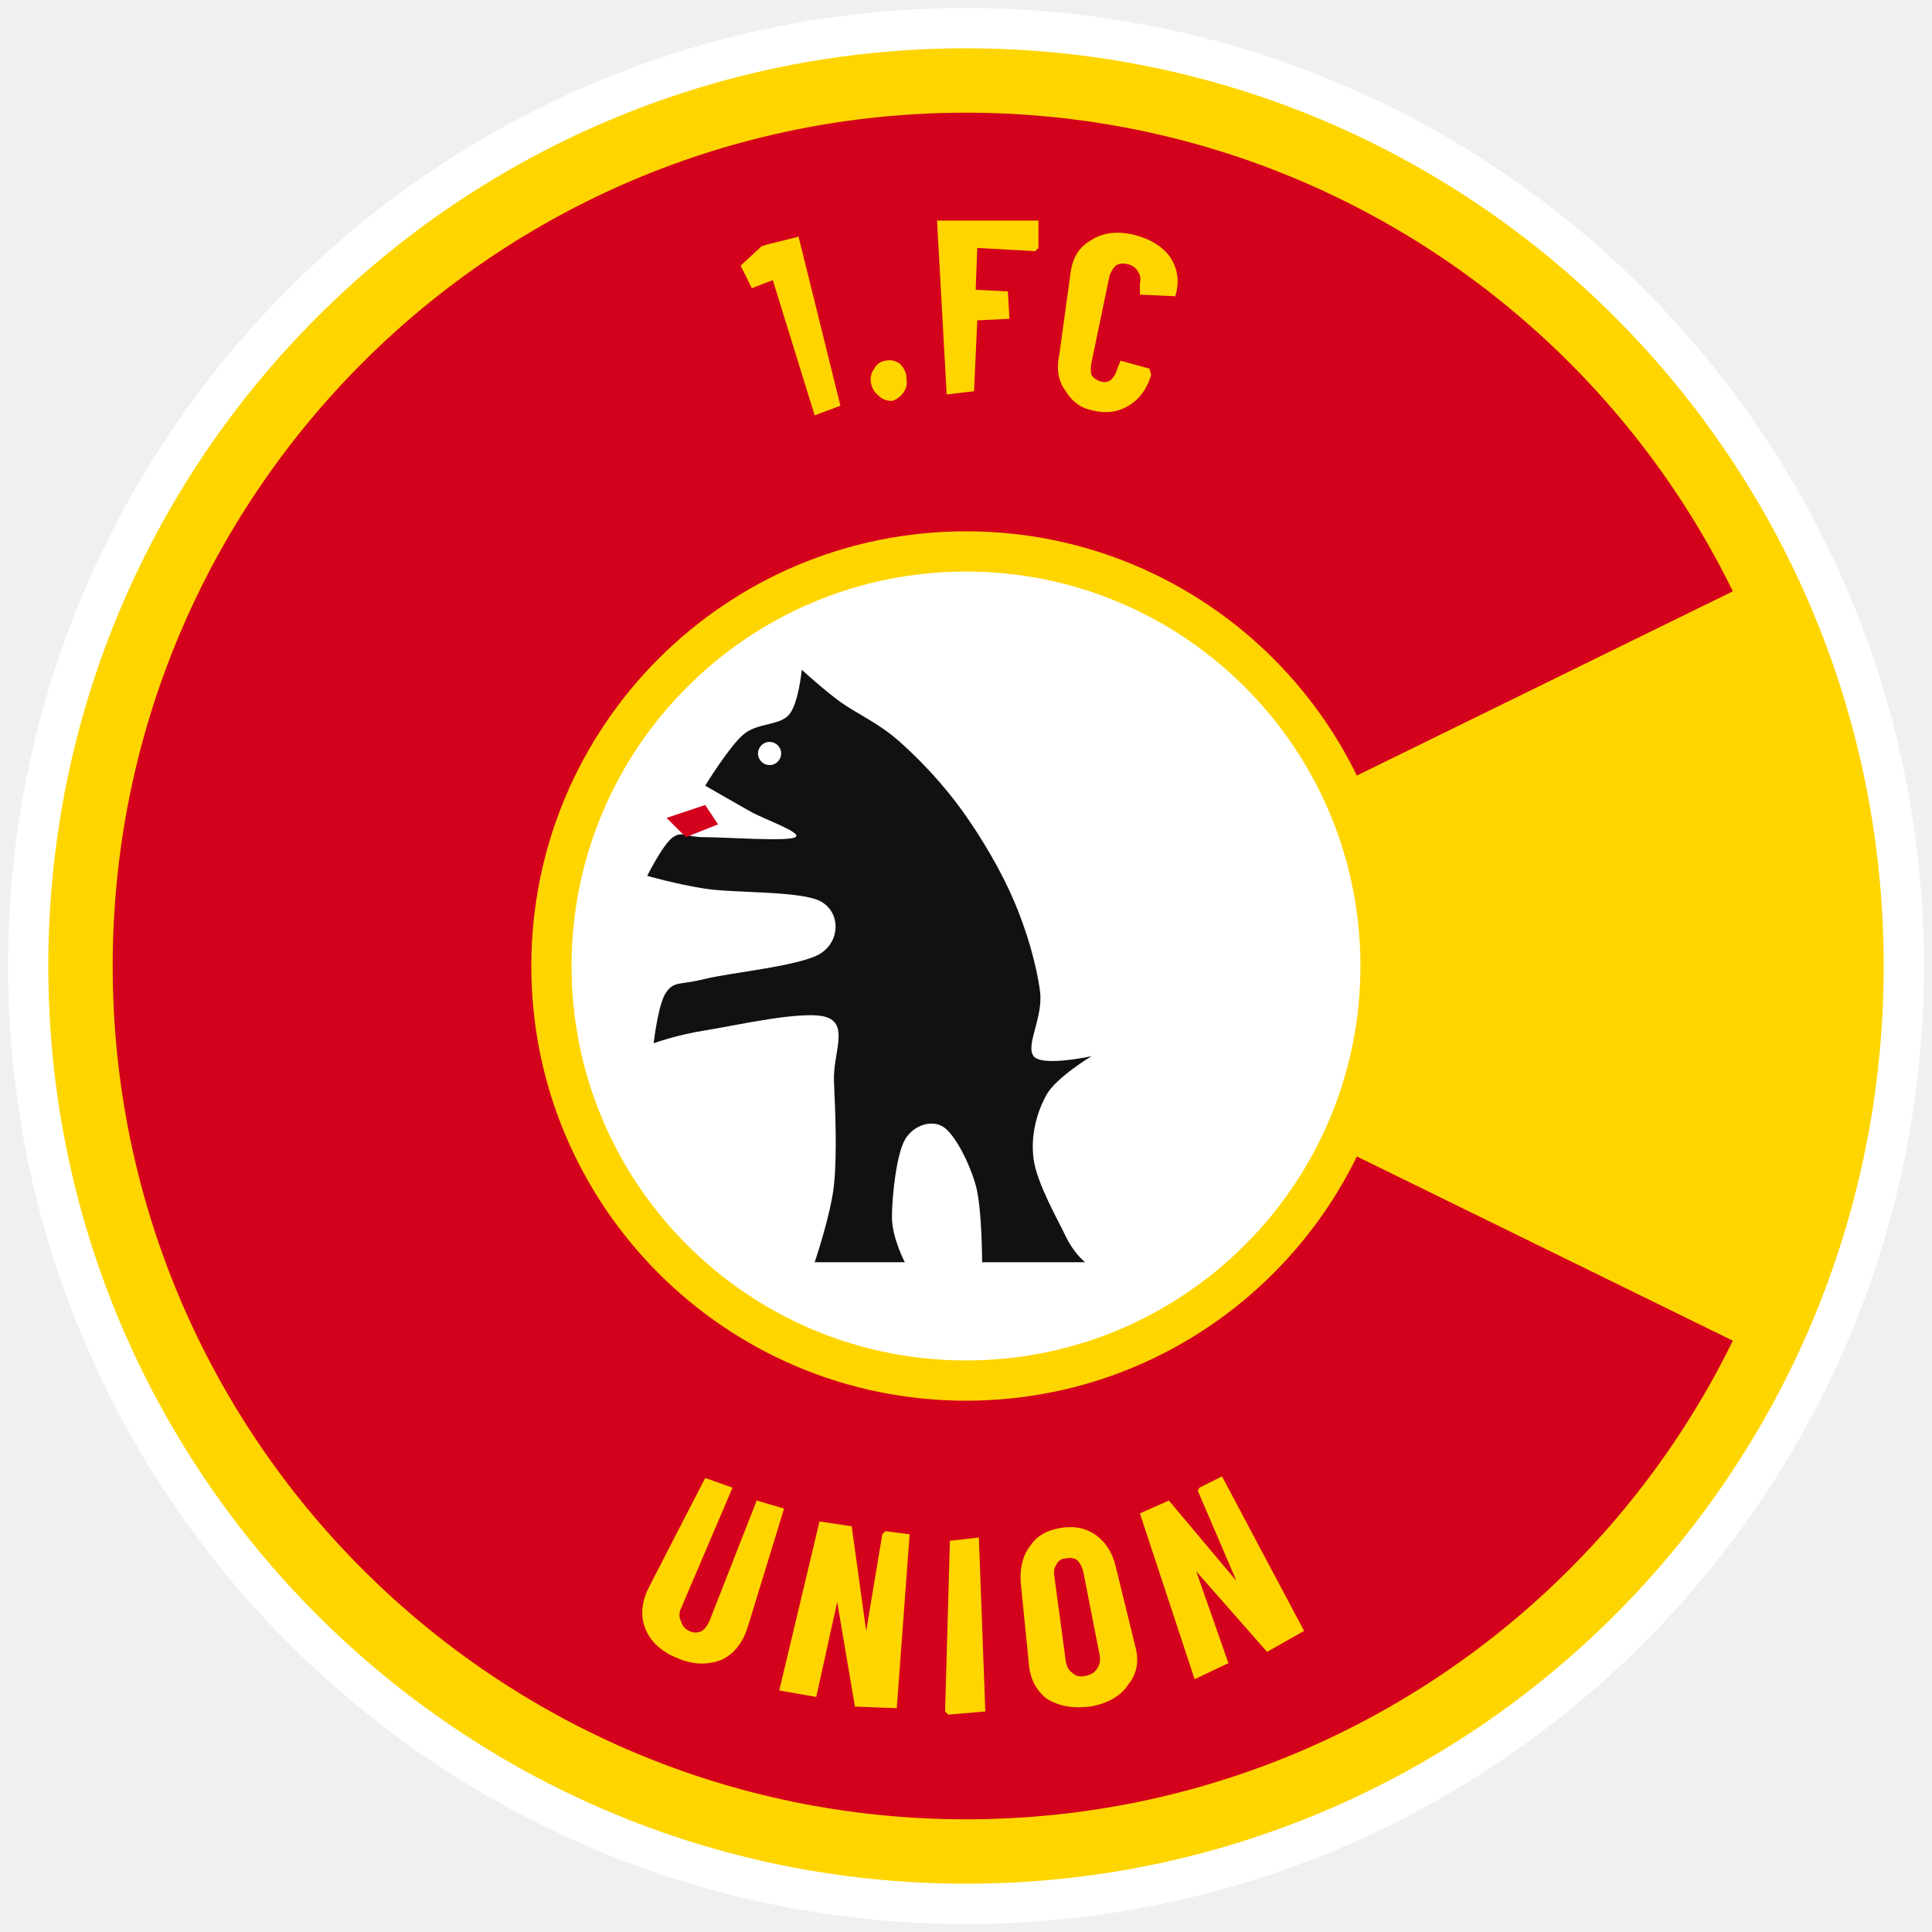
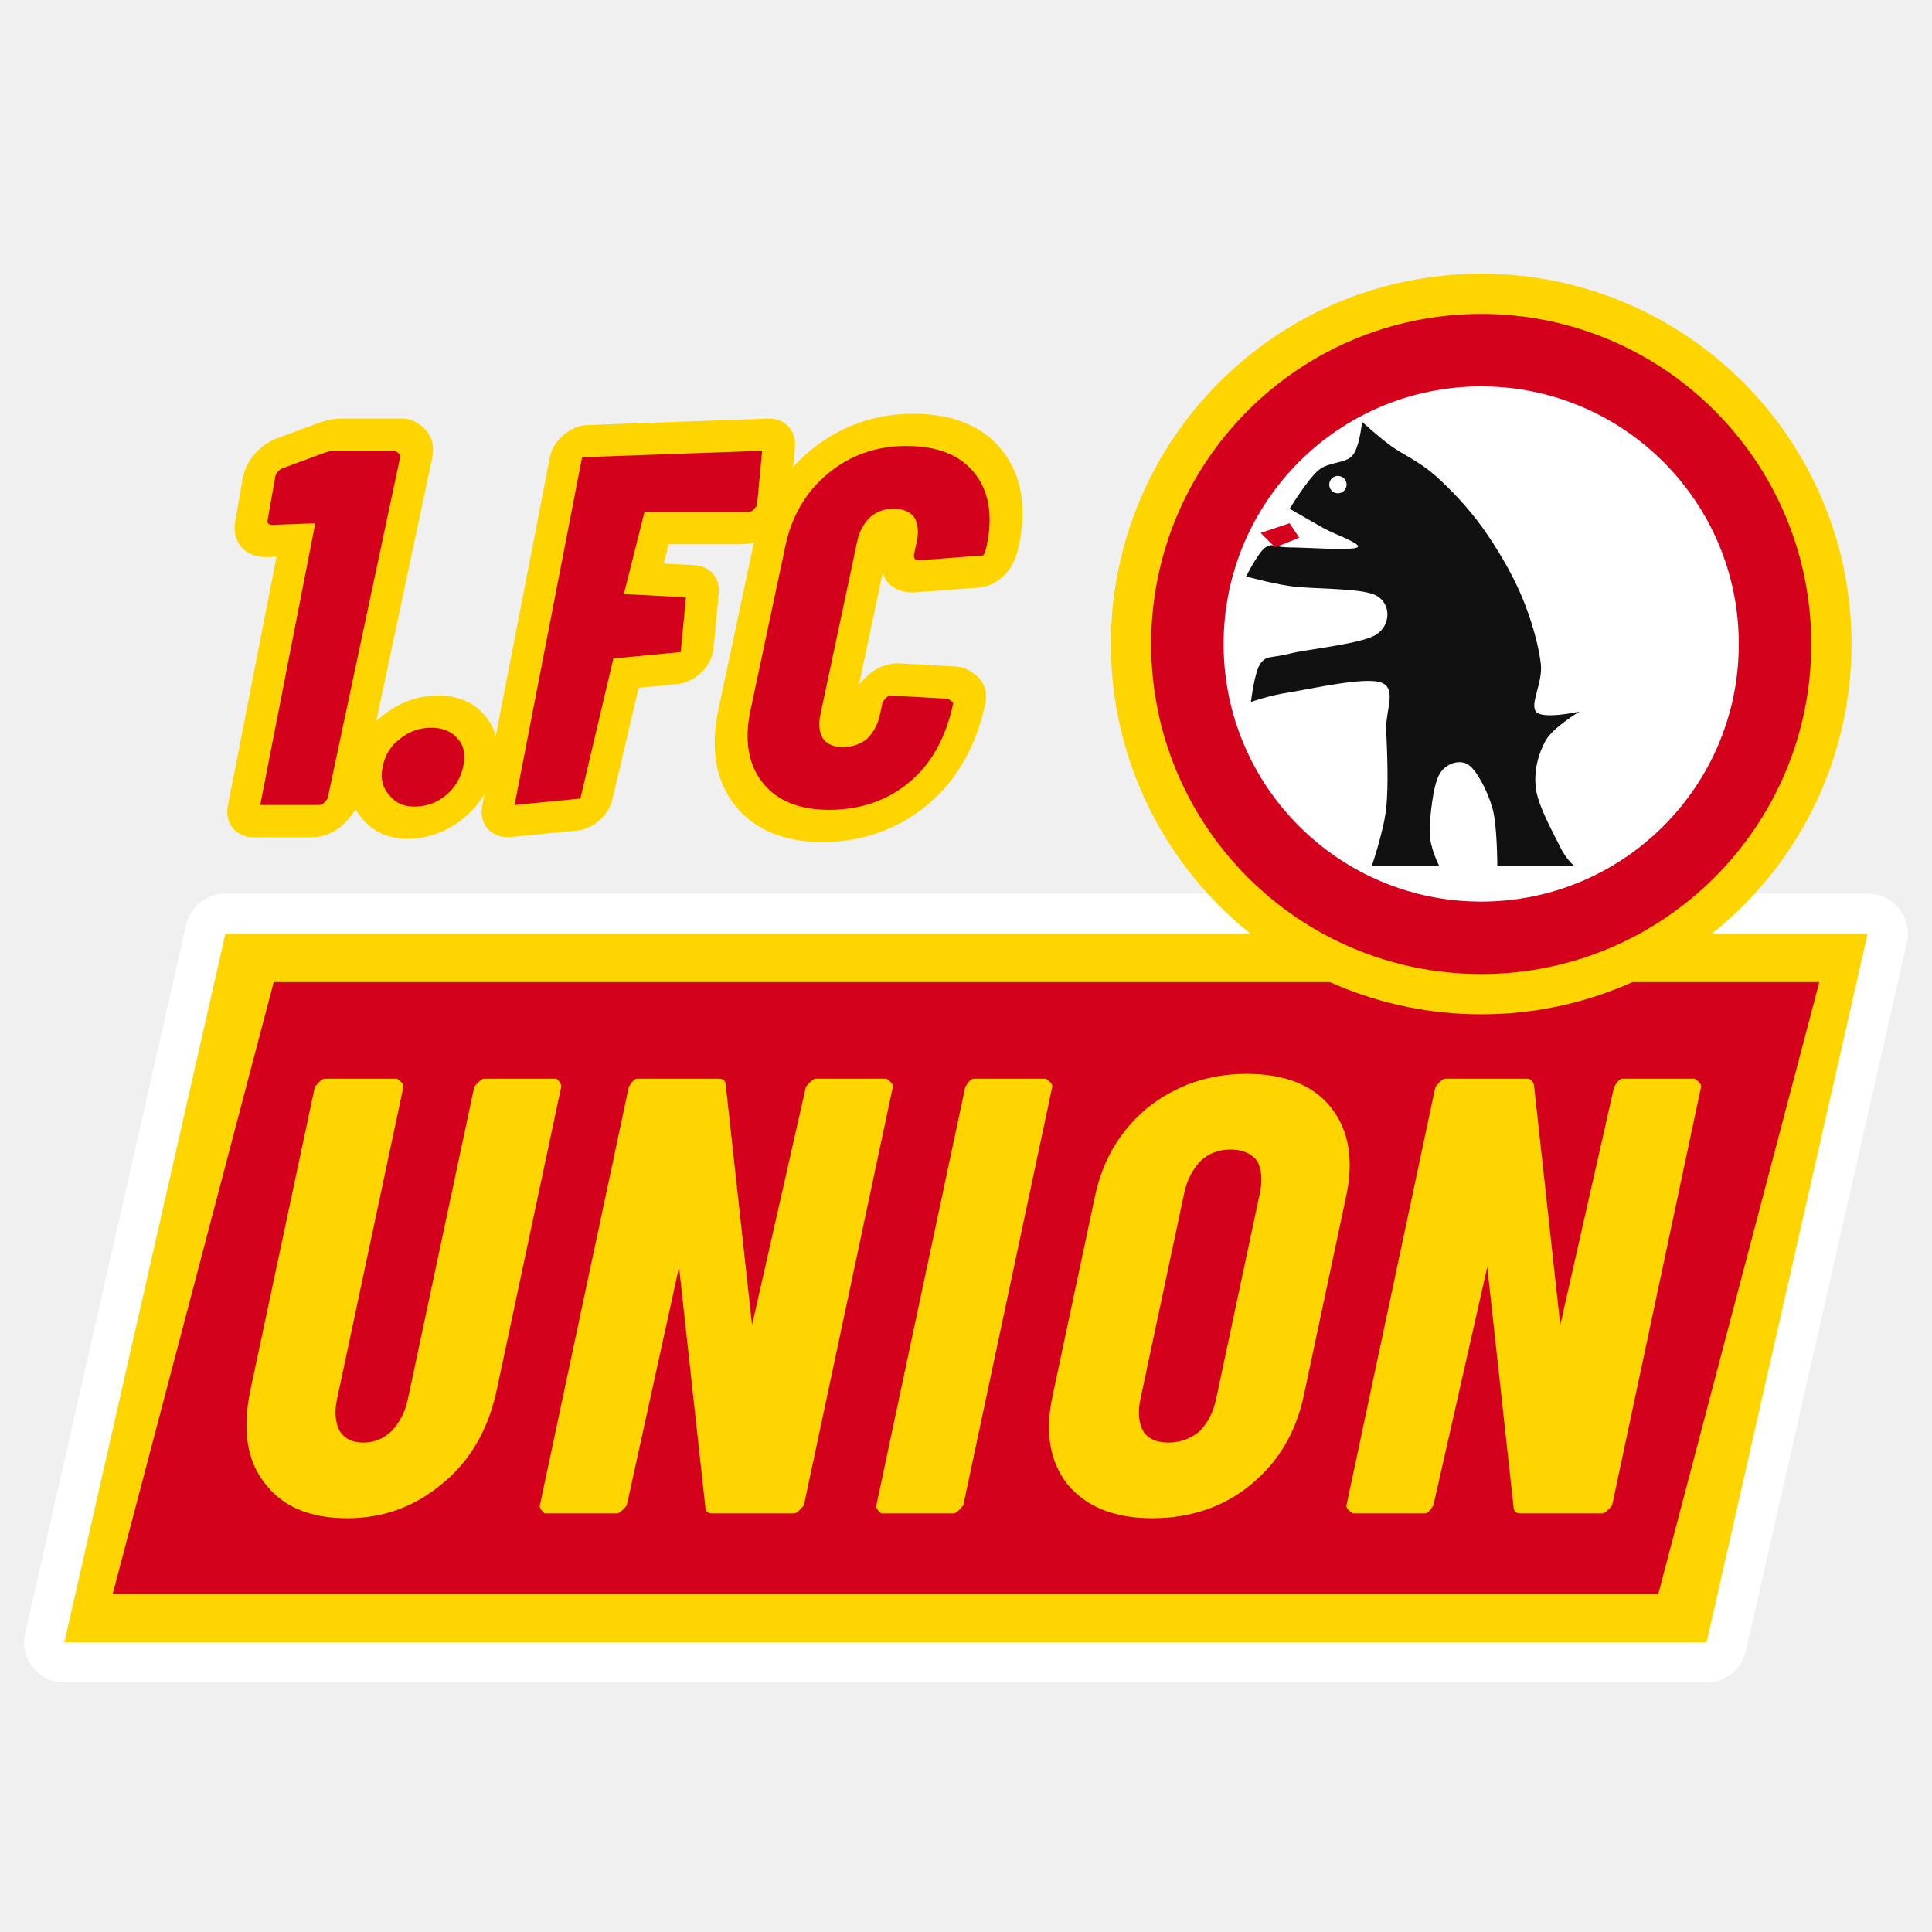
<svg xmlns="http://www.w3.org/2000/svg" viewBox="0 0 120 120" width="120" height="120">
  <defs>
    <clipPath id="c-union-berlin">
-       <path d="M7 60A53 53 0 1 1 113 60A53 53 0 1 1 7 60Z" />
+       <path d="M17 61L113 61L103 99L7 99Z" />
    </clipPath>
  </defs>
-   <path d="M3 60A57 57 0 1 1 117 60A57 57 0 1 1 3 60Z" fill="#fff" stroke="#fff" stroke-width="5" stroke-linejoin="round" />
-   <path d="M3 60A57 57 0 1 1 117 60A57 57 0 1 1 3 60Z" fill="#ffd500" />
-   <path d="M7 60A53 53 0 1 1 113 60A53 53 0 1 1 7 60Z" fill="#d4011d" />
-   <path d="M83.4 48.6L108.5 36.3A54 54 0 0 1 108.5 83.7L83.4 71.4A26 26 0 0 0 83.4 48.6Z" fill="#ffd500" />
-   <circle cx="60" cy="60" r="27" fill="#ffd500" />
-   <circle cx="60" cy="60" r="24.5" fill="#fff" />
-   <path d="M47.6 15.2L49.6 14.7L52.2 25.2L50.6 25.8L48 17.4L46.7 17.9L46 16.5L47.3 15.3ZM54.1 23.8Q54 23.3 54.3 22.9Q54.5 22.5 55 22.4Q55.5 22.3 55.9 22.6Q56.3 23 56.3 23.5Q56.4 24 56.1 24.4Q55.8 24.8 55.4 24.9Q54.9 24.9 54.6 24.6Q54.2 24.3 54.1 23.8ZM64.3 15.6L60.7 15.4L60.6 18L62.6 18.1L62.7 19.8L60.7 19.9L60.5 24.3L58.8 24.5L58.2 13.7L64.5 13.7L64.5 15.4ZM65.8 22L66.5 16.9Q66.7 15.5 67.8 14.9Q68.9 14.2 70.5 14.6Q72 15 72.7 16Q73.4 17.1 73 18.4L70.8 18.3L70.8 17.6Q70.9 17.2 70.7 16.9Q70.5 16.5 70 16.4Q69.6 16.3 69.3 16.5Q69 16.8 68.9 17.2L67.8 22.5Q67.7 23 67.8 23.3Q68 23.6 68.4 23.7Q68.7 23.8 69 23.6Q69.3 23.3 69.4 22.9Q69.6 22.4 69.6 22.4L71.4 22.9L71.5 23.3Q71.1 24.6 70.1 25.2Q69.1 25.8 67.9 25.5Q66.8 25.3 66.2 24.3Q65.5 23.4 65.8 22Z" fill="#ffd500" />
-   <path d="M40.3 98.6L43.8 91.8L45.5 92.4L42.3 99.9Q42.1 100.3 42.3 100.7Q42.4 101.1 42.8 101.3Q43.2 101.5 43.6 101.3Q43.9 101.1 44.1 100.6L47 93.2L48.7 93.7L46.4 101.2Q45.9 102.6 44.8 103.1Q43.5 103.6 42.1 103Q40.6 102.4 40.1 101.2Q39.6 100 40.3 98.6ZM55 95.1L56.5 95.3L55.7 106.1L53.1 106L52 99.5L50.7 105.4L48.4 105L50.9 94.5L52.9 94.8L53.8 101.3L54.8 95.3ZM58.7 106.3L59 95.7L60.8 95.5L61.2 106.3L58.9 106.5ZM63.9 103.3L63.4 98.3Q63.3 96.9 64 96Q64.6 95.1 65.9 94.9Q67.1 94.7 68 95.3Q69 96 69.3 97.3L70.5 102.2Q70.9 103.6 70.1 104.6Q69.4 105.7 67.7 106Q66.1 106.2 65 105.5Q64 104.7 63.9 103.3ZM68.3 102.8L67.3 97.7Q67.2 97.2 66.9 96.9Q66.6 96.7 66.2 96.8Q65.8 96.8 65.6 97.2Q65.4 97.5 65.5 98L66.2 103.2Q66.3 103.7 66.6 103.9Q66.9 104.2 67.4 104.1Q67.9 104 68.1 103.7Q68.4 103.3 68.3 102.8ZM74.5 92.4L75.9 91.7L81 101.3L78.7 102.6L74.3 97.6L76.3 103.3L74.2 104.3L70.8 94L72.6 93.2L76.8 98.2L74.4 92.6Z" fill="#ffd500" />
-   <g transform="translate(59 60) scale(0.4) translate(-50 -50)">
+   <path d="M14 58L116 58L106 102L4 102Z" fill="#fff" stroke="#fff" stroke-width="5" stroke-linejoin="round" />
+   <path d="M14 58L116 58L106 102L4 102Z" fill="#ffd500" />
+   <path d="M17 61L113 61L103 99L7 99Z" fill="#d4011d" />
+   <g transform="translate(60 80) skewX(-12) translate(-60 -80)">
+     <path d="M16.9 86.3L16.9 67.5Q17.2 67 17.4 67L21.9 67Q22.4 67.3 22.4 67.5L22.4 86.9Q22.4 88.1 23 88.9Q23.6 89.6 24.6 89.6Q25.6 89.6 26.2 88.9Q26.8 88.1 26.8 86.9L26.8 67.5Q27.1 67 27.3 67L31.8 67Q32.2 67.3 32.2 67.5L32.2 86.3Q32.2 90 30.1 92.1Q28 94.3 24.6 94.3Q21.1 94.3 19 92.1Q16.9 90 16.9 86.3ZM47.9 67L52.3 67Q52.8 67.3 52.8 67.5L52.8 93.5Q52.5 94 52.3 94L47.2 94Q46.8 94 46.7 93.6L41.9 78.7L41.8 93.5Q41.5 94 41.3 94L36.8 94Q36.4 93.7 36.4 93.5L36.4 67.5Q36.6 67 36.8 67L41.9 67Q42.3 67 42.4 67.4L47.2 82.3L47.4 67.5Q47.7 67 47.9 67ZM57.3 93.5L57.3 67.5Q57.5 67 57.7 67L62.2 67Q62.7 67.3 62.7 67.5L62.7 93.5Q62.4 94 62.2 94L57.7 94Q57.3 93.7 57.3 93.5ZM66.8 86.7L66.8 74.3Q66.8 70.9 68.9 68.8Q71.1 66.7 74.6 66.7Q78.2 66.7 80.3 68.8Q82.4 70.9 82.4 74.3L82.4 86.7Q82.4 90.1 80.3 92.2Q78.2 94.3 74.6 94.3Q71.1 94.3 68.9 92.2Q66.8 90.1 66.8 86.7ZM77 86.9L77 74.1Q77 72.9 76.4 72.1Q75.7 71.4 74.6 71.4Q73.5 71.4 72.9 72.1Q72.3 72.9 72.3 74.1L72.3 86.9Q72.3 88.1 72.9 88.9Q73.5 89.6 74.6 89.6Q75.7 89.6 76.4 88.9Q77 88.1 77 86.9ZM98 67L102.5 67Q103 67.3 103 67.5L103 93.5Q102.7 94 102.5 94L97.4 94Q97 94 96.9 93.6L92.1 78.7L91.9 93.5Q91.7 94 91.5 94L87 94Q86.5 93.7 86.5 93.5L86.5 67.5Q86.8 67 87 67L92.1 67Q92.4 67 92.6 67.4L97.4 82.3L97.6 67.5Q97.8 67 98 67Z" fill="#ffd500" />
+   </g>
+   <g transform="translate(38 39) skewX(-12) translate(-38 -39)">
+     <path d="M18.4 28L22.2 28Q22.6 28.2 22.6 28.4L22.6 49.6Q22.4 50 22.2 50L18.5 50L18.2 32.5L15.6 32.6Q15.2 32.6 15.2 32.3L15.1 29.6Q15.1 29.3 15.4 29.1L17.9 28.1Q18.2 28 18.4 28ZM25.6 47.6Q25.6 46.5 26.3 45.9Q27 45.2 28.1 45.2Q29.2 45.2 29.9 45.9Q30.6 46.5 30.6 47.6Q30.6 48.7 29.9 49.4Q29.2 50.1 28.1 50.1Q27.1 50.1 26.4 49.4Q25.6 48.7 25.6 47.6ZM45 31.8L38.5 31.8L38.3 36.9L42.2 37.1L42.6 40.5L38.5 40.9L38.3 49.6L34.3 50L33.9 28.4L45 28L45.4 31.4Q45.2 31.8 45 31.8ZM47.7 44.1L47.7 33.9Q47.7 31.1 49.4 29.4Q51.1 27.7 53.9 27.7Q56.8 27.7 58.5 29.4Q60.2 31.1 60.2 33.9Q60.2 34.4 60.1 34.5L56.2 34.8Q55.8 34.8 55.8 34.4L55.8 33.6Q55.8 32.7 55.3 32.1Q54.8 31.6 53.9 31.6Q53.1 31.6 52.6 32.1Q52.1 32.7 52.1 33.6L52.1 44.4Q52.1 45.3 52.6 45.9Q53.1 46.4 53.9 46.4Q54.8 46.4 55.3 45.9Q55.8 45.3 55.8 44.4L55.8 43.6Q56 43.2 56.2 43.2L59.8 43.4Q60.2 43.6 60.2 43.7Q60.2 46.9 58.5 48.6Q56.8 50.3 53.9 50.3Q51.1 50.3 49.4 48.6Q47.7 46.9 47.7 44.1Z" fill="#d4011d" stroke="#ffd500" stroke-width="4" stroke-linejoin="round" paint-order="stroke" />
+   </g>
+   <circle cx="92" cy="40" r="23" fill="#ffd500" />
+   <circle cx="92" cy="40" r="20.5" fill="#d4011d" />
+   <circle cx="92" cy="40" r="16" fill="#fff" />
+   <g transform="translate(91.5 40) scale(0.3) translate(-50 -50)">
    <path d="M12 22C12 22 15.8 15.8 18 14C20.2 12.2 23.5 12.7 25 11C26.5 9.3 27 4 27 4C27 4 30.5 7.2 33 9C35.5 10.8 38.8 12.2 42 15C45.2 17.8 49 21.8 52 26C55 30.2 58 35.3 60 40C62 44.7 63.5 50 64 54C64.5 58 61.7 62.3 63 64C64.3 65.7 72 64 72 64C72 64 66.5 67.3 65 70C63.5 72.7 62.5 76.3 63 80C63.5 83.7 66.7 89.3 68 92C69.3 94.7 71 96 71 96C71 96 55 96 55 96C55 96 55 87.5 54 84C53 80.5 50.8 76.2 49 75C47.2 73.8 44.3 74.7 43 77C41.7 79.3 41 85.8 41 89C41 92.2 43 96 43 96C43 96 29 96 29 96C29 96 31.5 88.7 32 84C32.5 79.3 32.2 72.3 32 68C31.8 63.7 34.3 59.3 31 58C27.7 56.7 16.5 59.3 12 60C7.5 60.7 4 62 4 62C4 62 4.7 55.7 6 54C7.3 52.3 8 53 12 52C16 51 27 50 30 48C33 46 33 41.7 30 40C27 38.3 16.5 38.7 12 38C7.5 37.3 3 36 3 36C3 36 5.5 31 7 30C8.5 29 8.8 30 12 30C15.2 30 24.8 30.7 26 30C27.2 29.3 21.3 27.3 19 26C16.7 24.7 12 22 12 22Z" fill="#111" />
    <path d="M12 25L6 27L9 30L14 28Z" fill="#d4011d" />
    <circle cx="22" cy="17" r="1.8" fill="#fff" />
  </g>
</svg>
